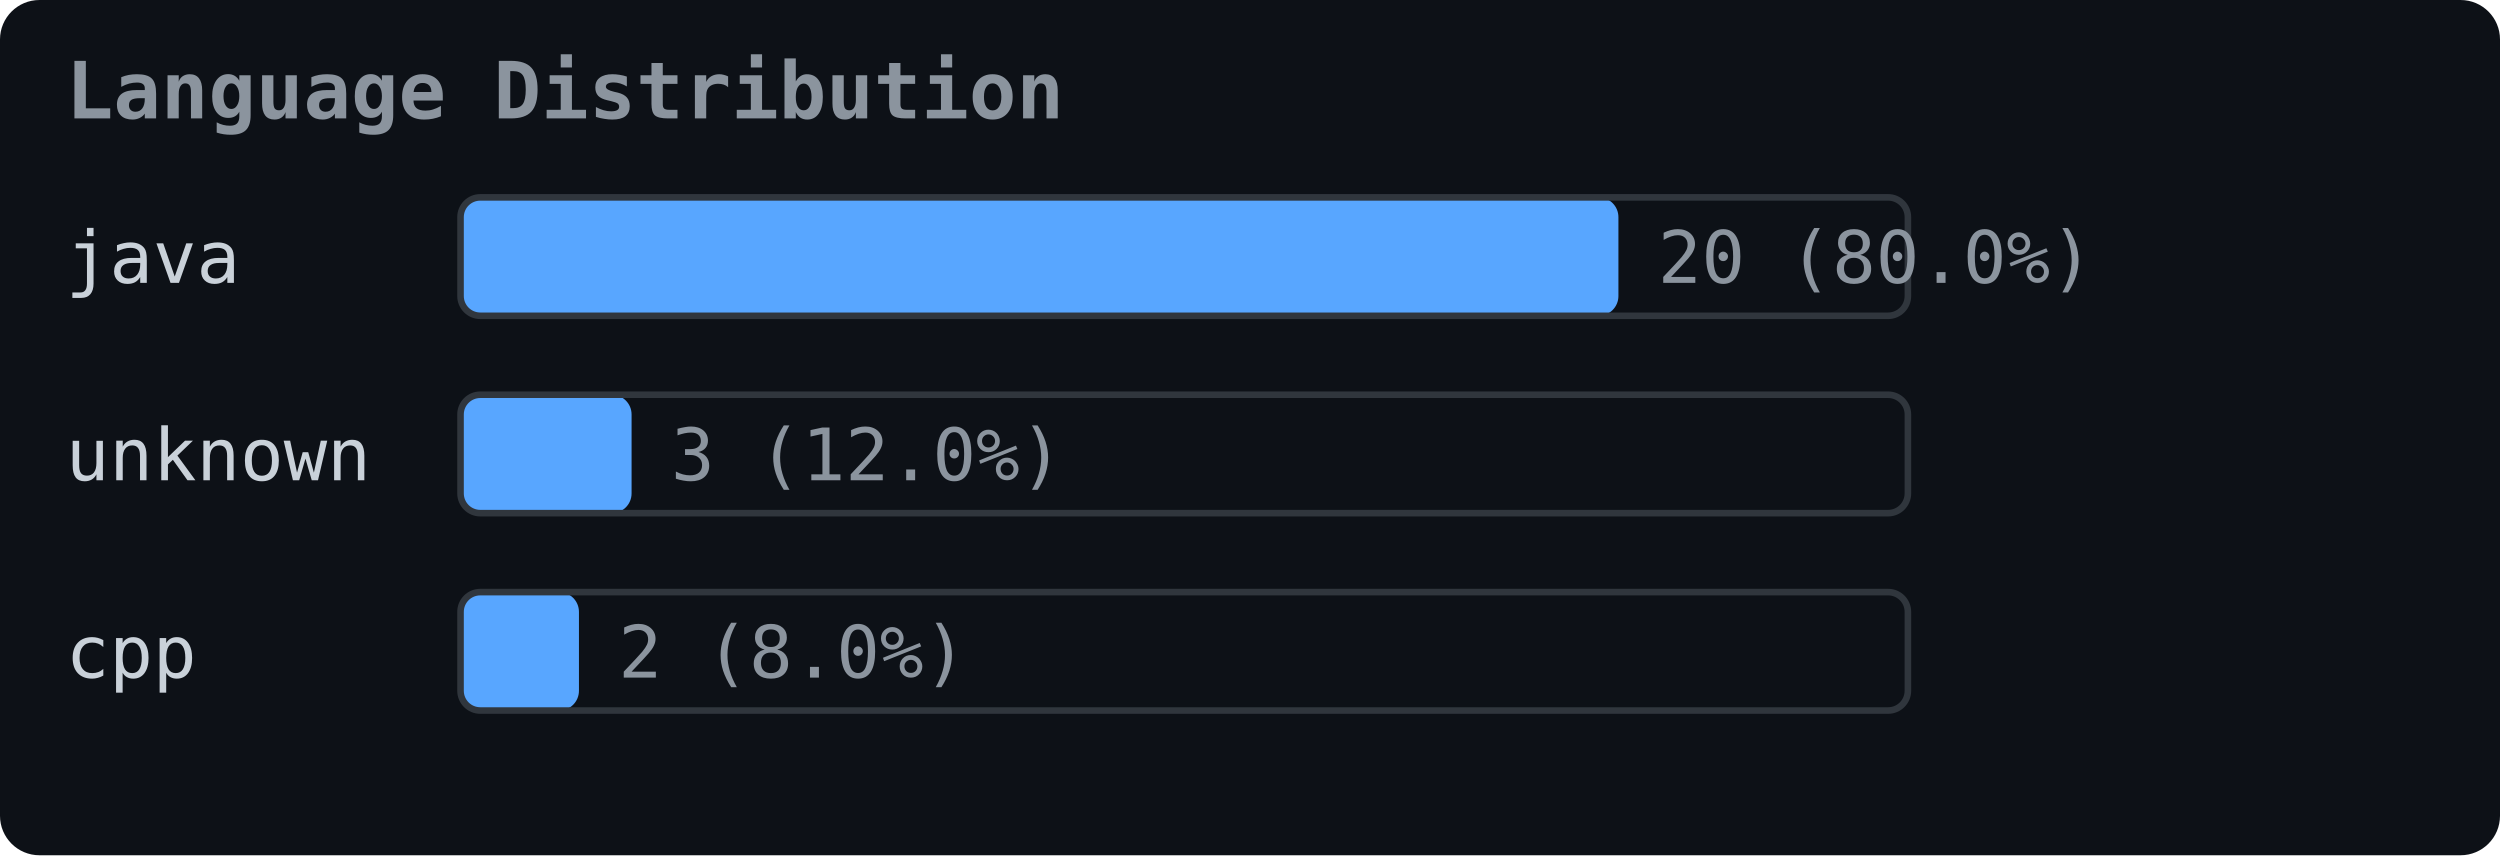
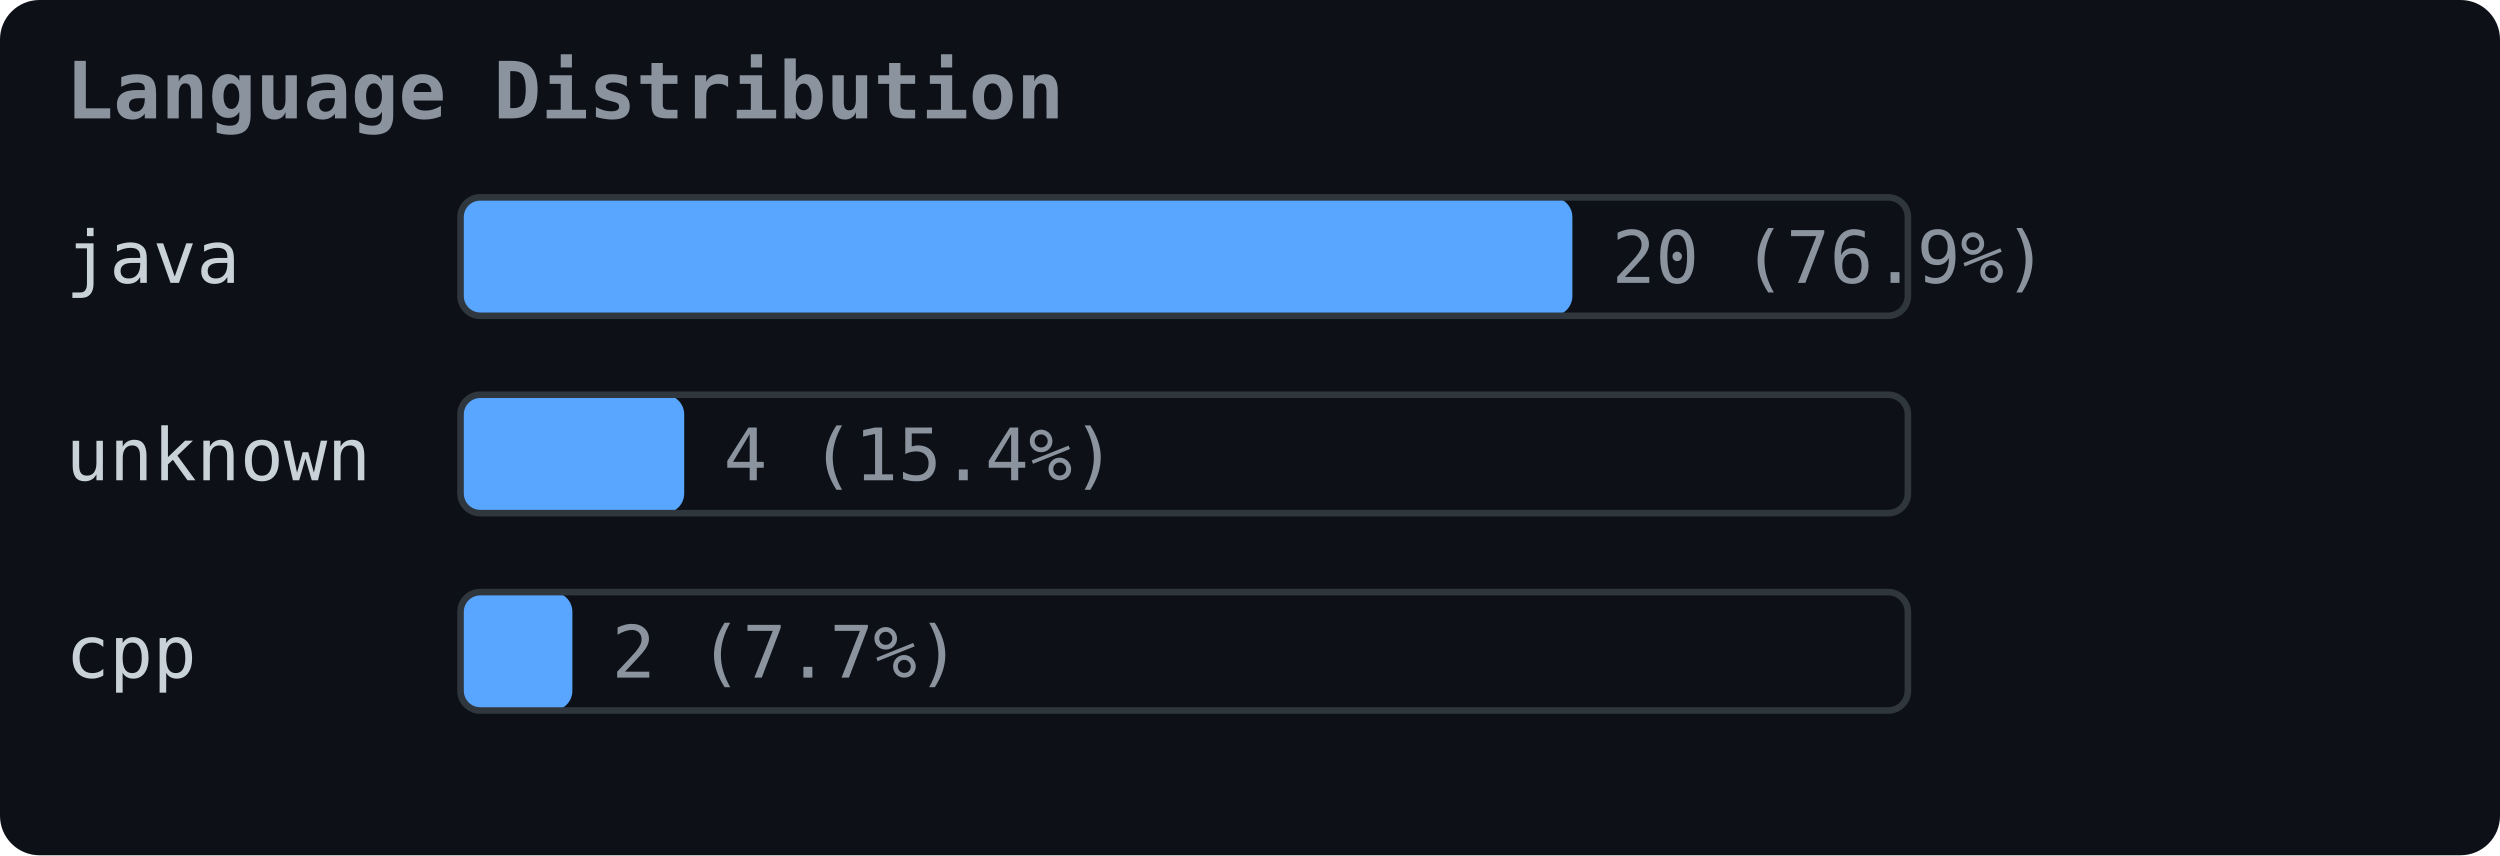
<svg xmlns="http://www.w3.org/2000/svg" width="380" height="130" viewBox="0 0 {width} {height}">
  <rect width="380" height="130" fill="#0d1117" rx="6" />
  <text x="10" y="18" font-size="12" fill="#8b949e" font-family="monospace" font-weight="bold">Language Distribution</text>
  <text x="10" y="43" font-size="11" fill="#c9d1d9" font-family="monospace">java   </text>
-   <rect x="70" y="30" width="176" height="18" rx="3" fill="#58a6ff" />
+   <rect x="70" y="30" width="169" height="18" rx="3" fill="#58a6ff" />
  <rect x="70" y="30" width="220" height="18" rx="3" fill="none" stroke="#30363d" />
-   <text x="252" y="43" font-size="11" fill="#8b949e" font-family="monospace">20 (80.0%)</text>
+   <text x="245" y="43" font-size="11" fill="#8b949e" font-family="monospace">20 (76.9%)</text>
  <text x="10" y="73" font-size="11" fill="#c9d1d9" font-family="monospace">unknown</text>
-   <rect x="70" y="60" width="26" height="18" rx="3" fill="#58a6ff" />
+   <rect x="70" y="60" width="34" height="18" rx="3" fill="#58a6ff" />
  <rect x="70" y="60" width="220" height="18" rx="3" fill="none" stroke="#30363d" />
-   <text x="102" y="73" font-size="11" fill="#8b949e" font-family="monospace">3 (12.0%)</text>
+   <text x="110" y="73" font-size="11" fill="#8b949e" font-family="monospace">4 (15.4%)</text>
  <text x="10" y="103" font-size="11" fill="#c9d1d9" font-family="monospace">cpp    </text>
-   <rect x="70" y="90" width="18" height="18" rx="3" fill="#58a6ff" />
+   <rect x="70" y="90" width="17" height="18" rx="3" fill="#58a6ff" />
  <rect x="70" y="90" width="220" height="18" rx="3" fill="none" stroke="#30363d" />
-   <text x="94" y="103" font-size="11" fill="#8b949e" font-family="monospace">2 (8.0%)</text>
+   <text x="93" y="103" font-size="11" fill="#8b949e" font-family="monospace">2 (7.7%)</text>
</svg>
